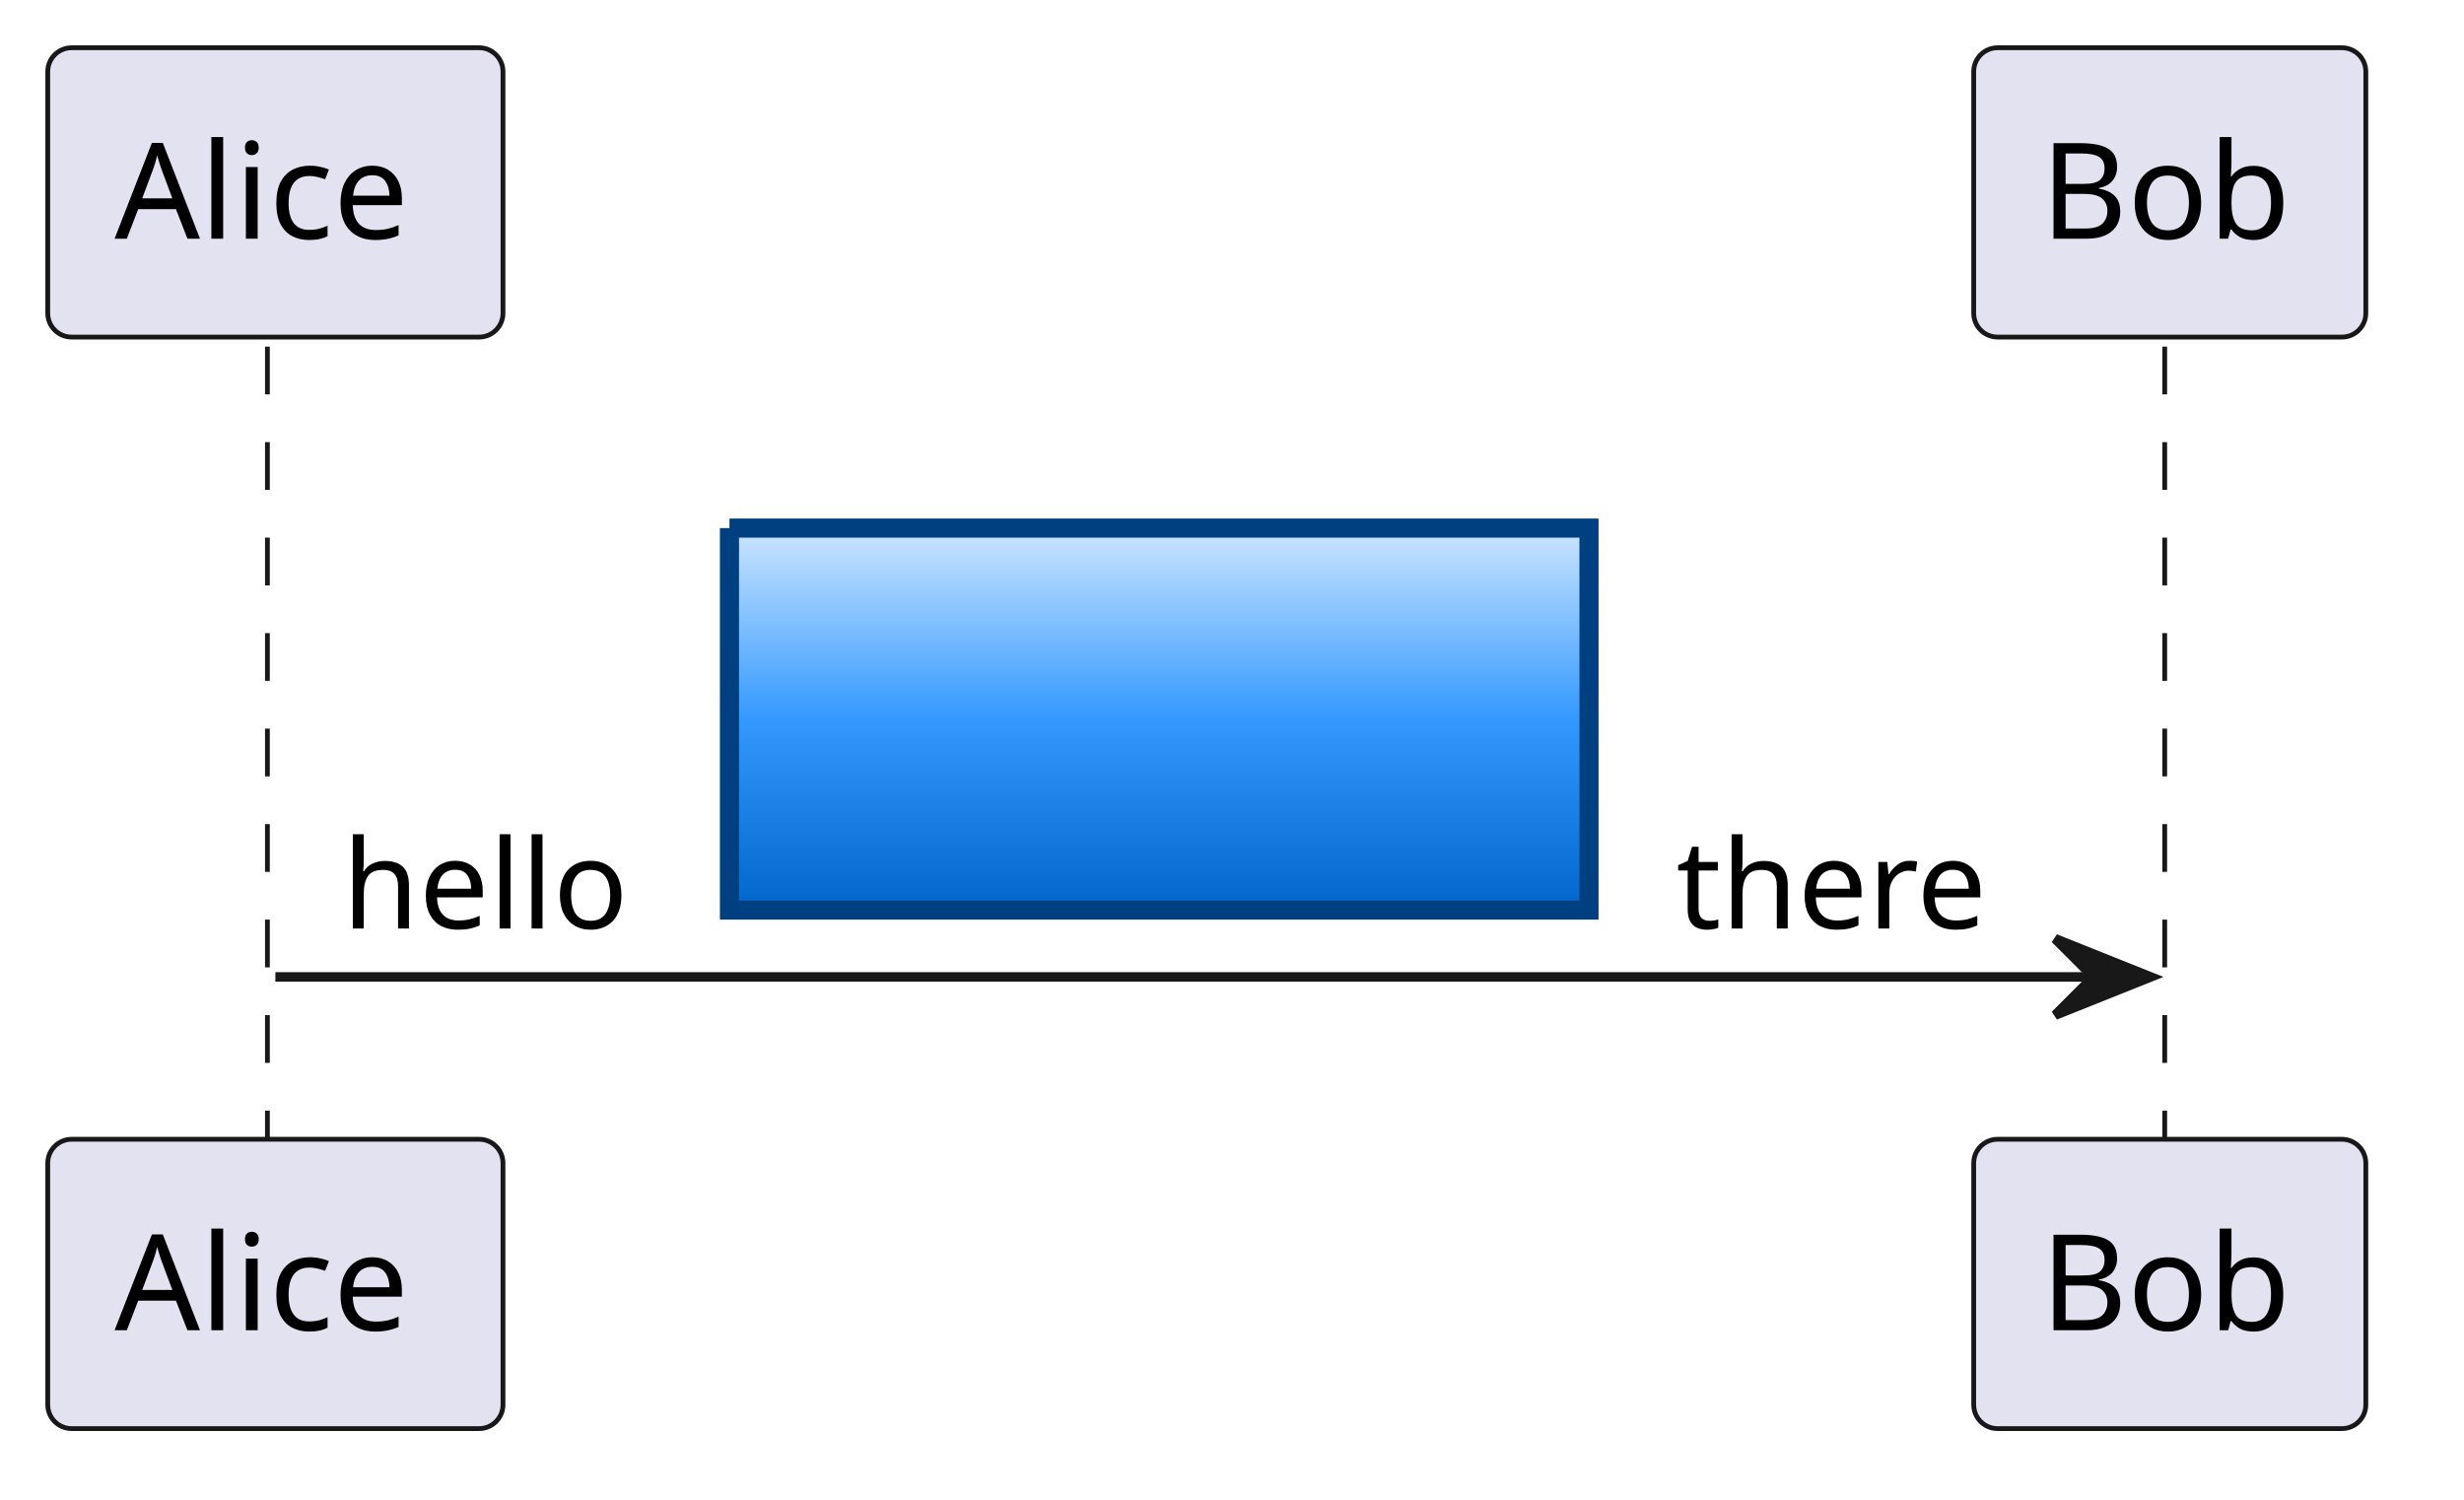
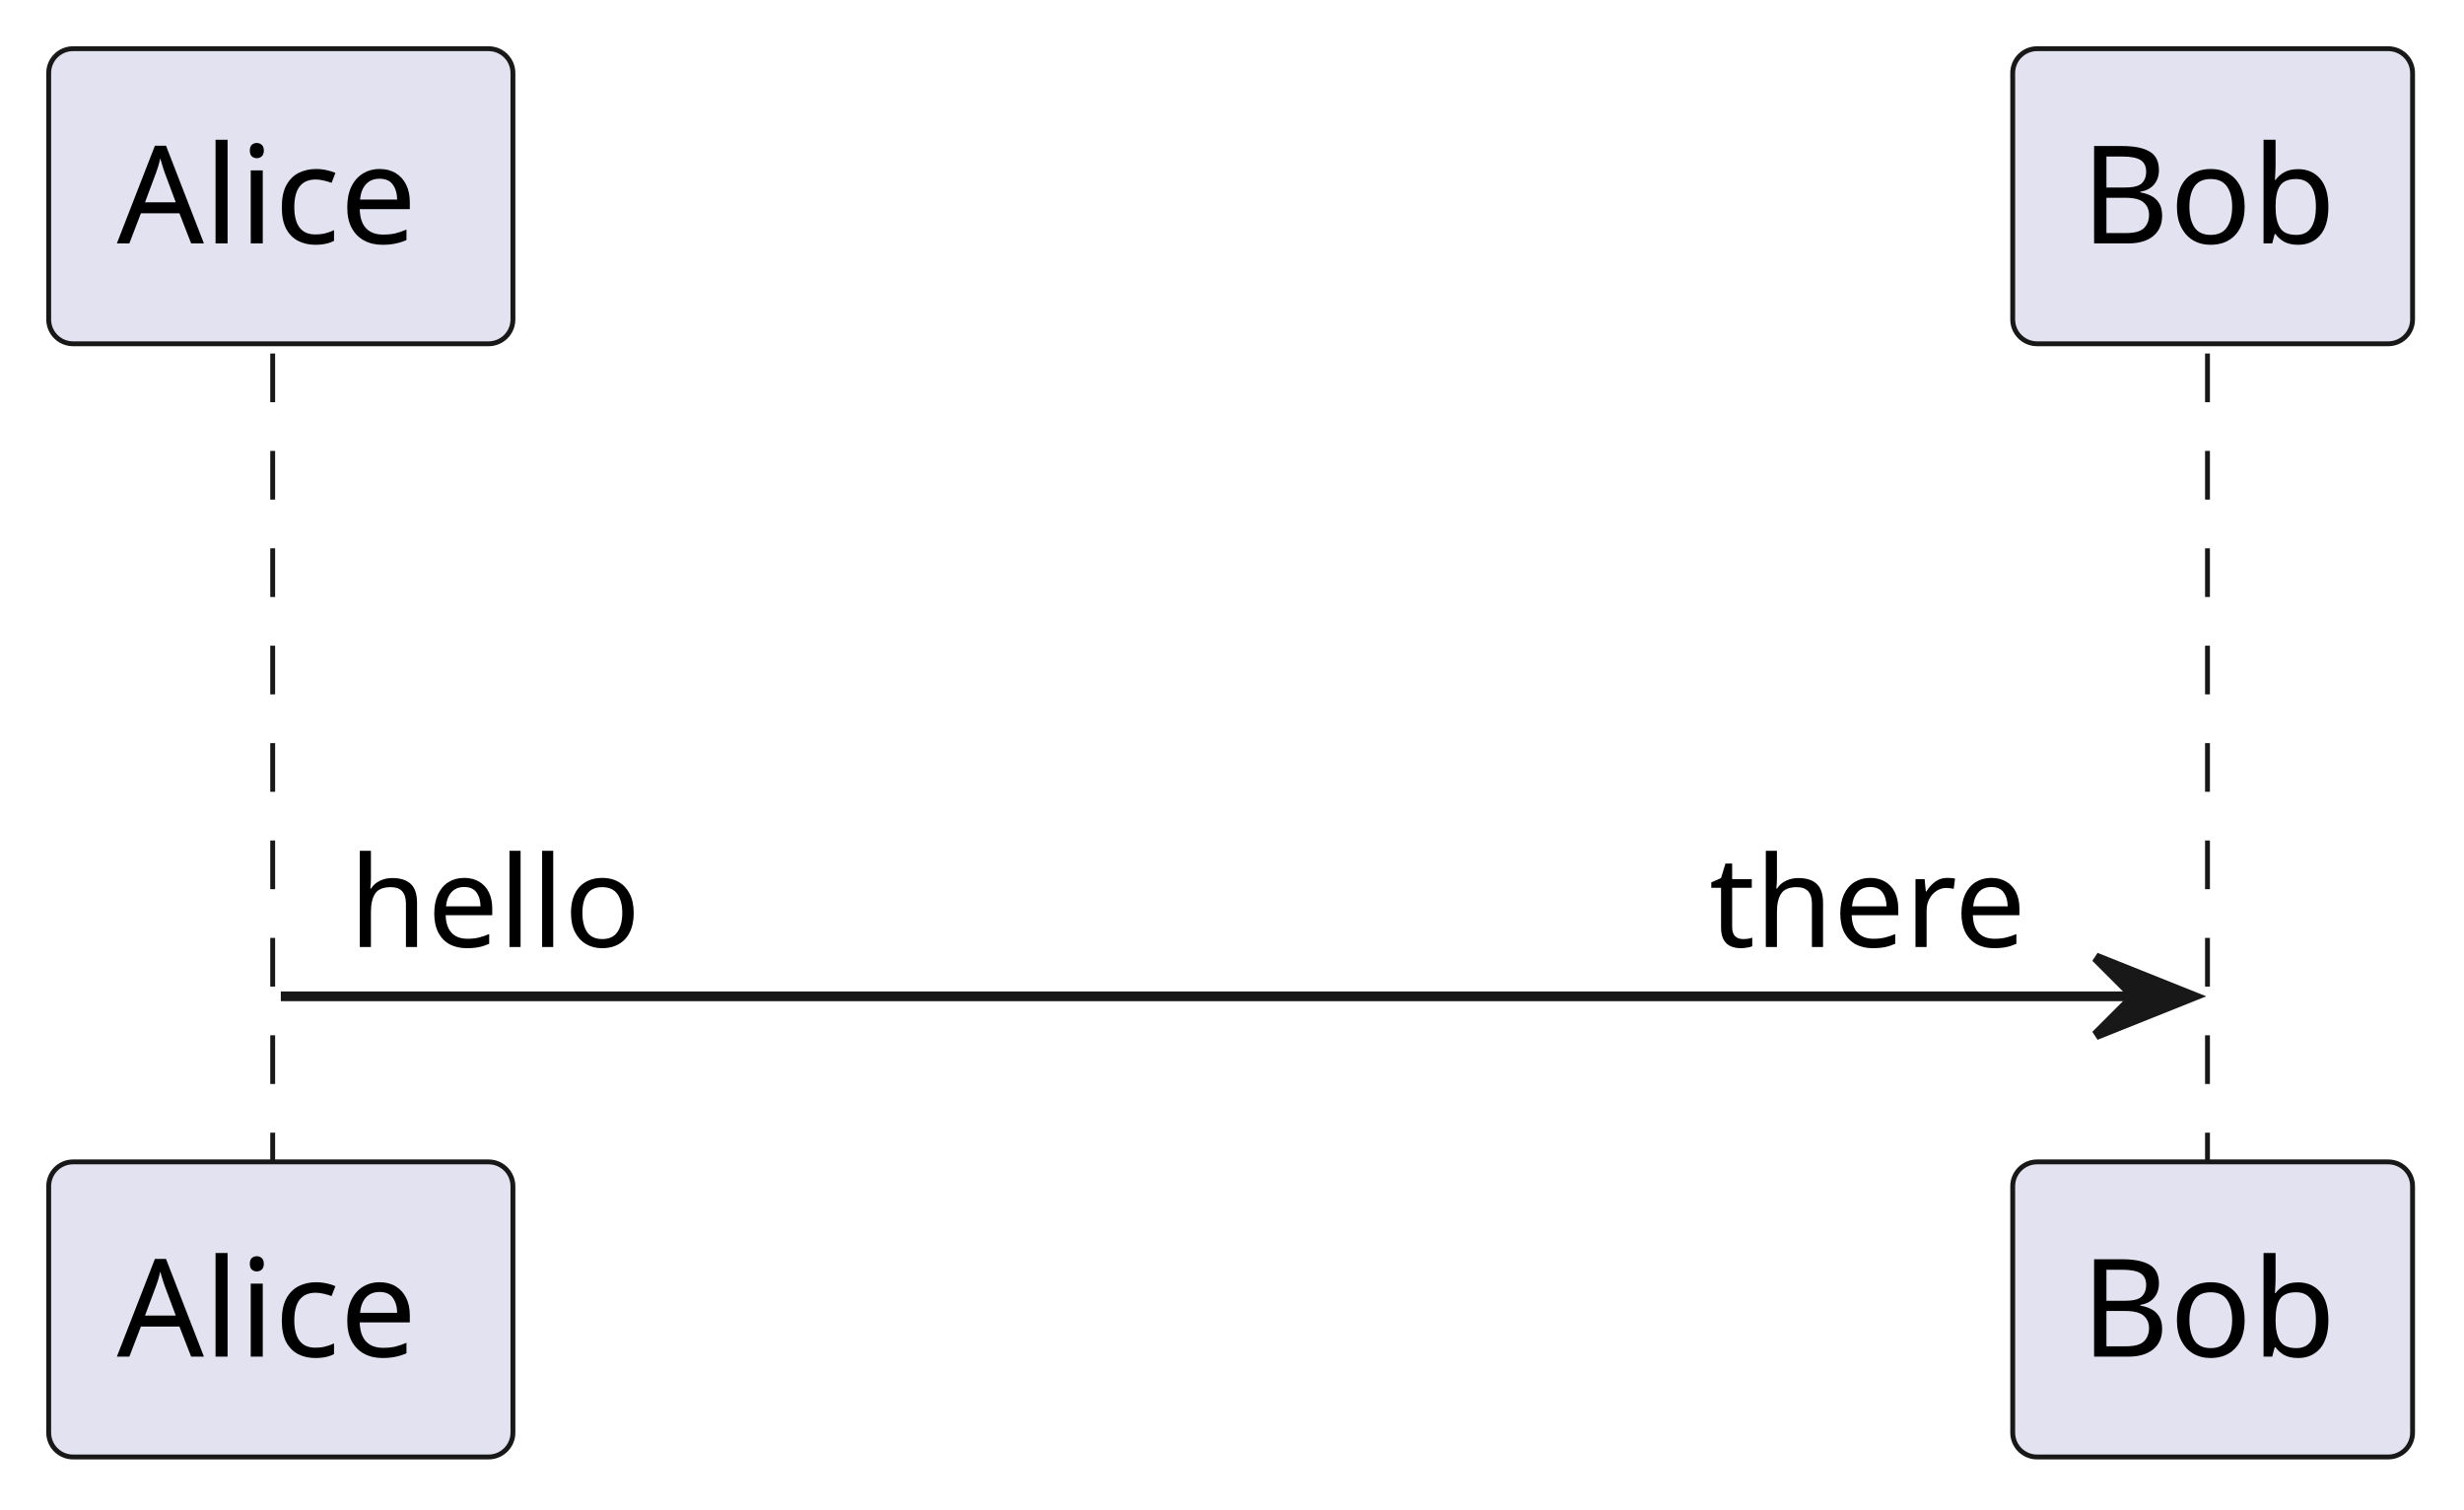
- <svg xmlns="http://www.w3.org/2000/svg" contentStyleType="text/css" data-diagram-type="SEQUENCE" height="157px" preserveAspectRatio="none" style="width:258px;height:157px;background:#FFFFFF;" version="1.1" viewBox="0 0 258 157" width="258px" zoomAndPan="magnify">
-   <defs>
-     <linearGradient id="g1y28pdudw4tip0" x1="0%" x2="0%" y1="0%" y2="100%">
-       <stop offset="0%" stop-color="#CCE5FF" />
-       <stop offset="50%" stop-color="#3399FF" />
-       <stop offset="100%" stop-color="#0066CC" />
-     </linearGradient>
-   </defs>
+ <svg xmlns="http://www.w3.org/2000/svg" contentStyleType="text/css" data-diagram-type="SEQUENCE" height="155px" preserveAspectRatio="none" style="width:253px;height:155px;background:#FFFFFF;" version="1.1" viewBox="0 0 253 155" width="253px" zoomAndPan="magnify">
+   <defs />
  <g>
-     <g class="participant-lifeline" data-entity-uid="part1" data-qualified-name="Alice" data-source-line="16" id="part1-lifeline">
+     <g class="participant-lifeline" data-entity-uid="part1" data-qualified-name="Alice" id="part1-lifeline">
      <g>
        <rect fill="#000000" fill-opacity="0" height="84" width="8" x="24.834" y="36.297" />
        <line style="stroke:#181818;stroke-width:0.5;stroke-dasharray:5,5;" x1="28" x2="28" y1="36.297" y2="120.297" />
      </g>
    </g>
-     <g class="participant-lifeline" data-entity-uid="part2" data-qualified-name="Bob" data-source-line="16" id="part2-lifeline">
+     <g class="participant-lifeline" data-entity-uid="part2" data-qualified-name="Bob" id="part2-lifeline">
      <g>
        <rect fill="#000000" fill-opacity="0" height="84" width="8" x="223.19" y="36.297" />
        <line style="stroke:#181818;stroke-width:0.5;stroke-dasharray:5,5;" x1="226.662" x2="226.662" y1="36.297" y2="120.297" />
      </g>
    </g>
-     <g class="participant participant-head" data-entity-uid="part1" data-qualified-name="Alice" data-source-line="16" id="part1-head">
+     <g class="participant participant-head" data-entity-uid="part1" data-qualified-name="Alice" id="part1-head">
      <rect fill="#E2E2F0" height="30.297" rx="2.5" ry="2.5" style="stroke:#181818;stroke-width:0.5;" width="47.667" x="5" y="5" />
      <text fill="#000000" font-family="sans-serif" font-size="14" lengthAdjust="spacing" textLength="33.667" x="12" y="24.995">Alice</text>
    </g>
-     <g class="participant participant-tail" data-entity-uid="part1" data-qualified-name="Alice" data-source-line="16" id="part1-tail">
+     <g class="participant participant-tail" data-entity-uid="part1" data-qualified-name="Alice" id="part1-tail">
      <rect fill="#E2E2F0" height="30.297" rx="2.5" ry="2.5" style="stroke:#181818;stroke-width:0.5;" width="47.667" x="5" y="119.297" />
      <text fill="#000000" font-family="sans-serif" font-size="14" lengthAdjust="spacing" textLength="33.667" x="12" y="139.292">Alice</text>
    </g>
-     <g class="participant participant-head" data-entity-uid="part2" data-qualified-name="Bob" data-source-line="16" id="part2-head">
+     <g class="participant participant-head" data-entity-uid="part2" data-qualified-name="Bob" id="part2-head">
      <rect fill="#E2E2F0" height="30.297" rx="2.5" ry="2.5" style="stroke:#181818;stroke-width:0.5;" width="41.057" x="206.662" y="5" />
      <text fill="#000000" font-family="sans-serif" font-size="14" lengthAdjust="spacing" textLength="27.057" x="213.662" y="24.995">Bob</text>
    </g>
-     <g class="participant participant-tail" data-entity-uid="part2" data-qualified-name="Bob" data-source-line="16" id="part2-tail">
+     <g class="participant participant-tail" data-entity-uid="part2" data-qualified-name="Bob" id="part2-tail">
      <rect fill="#E2E2F0" height="30.297" rx="2.5" ry="2.5" style="stroke:#181818;stroke-width:0.5;" width="41.057" x="206.662" y="119.297" />
      <text fill="#000000" font-family="sans-serif" font-size="14" lengthAdjust="spacing" textLength="27.057" x="213.662" y="139.292">Bob</text>
    </g>
-     <g class="message" data-entity-1="part1" data-entity-2="part2" data-source-line="16" id="msg1">
+     <g class="message" data-entity-1="part1" data-entity-2="part2" id="msg1">
      <polygon fill="#181818" points="215.19,98.297,225.19,102.297,215.19,106.297,219.19,102.297" style="stroke:#181818;stroke-width:1;" />
      <line style="stroke:#181818;stroke-width:1;" x1="28.834" x2="221.19" y1="102.297" y2="102.297" />
      <text fill="#000000" font-family="sans-serif" font-size="13" lengthAdjust="spacing" textLength="31.415" x="35.834" y="97.231">hello</text>
-       <path d="M76.38,55.297 L166.38,55.297 L166.38,95.297 L76.38,95.297 L76.38,55.297" fill="url(#g1y28pdudw4tip0)" style="stroke:#004080;stroke-width:2;" />
      <text fill="#000000" font-family="sans-serif" font-size="13" lengthAdjust="spacing" textLength="34.677" x="175.513" y="97.231">there</text>
    </g>
  </g>
</svg>
